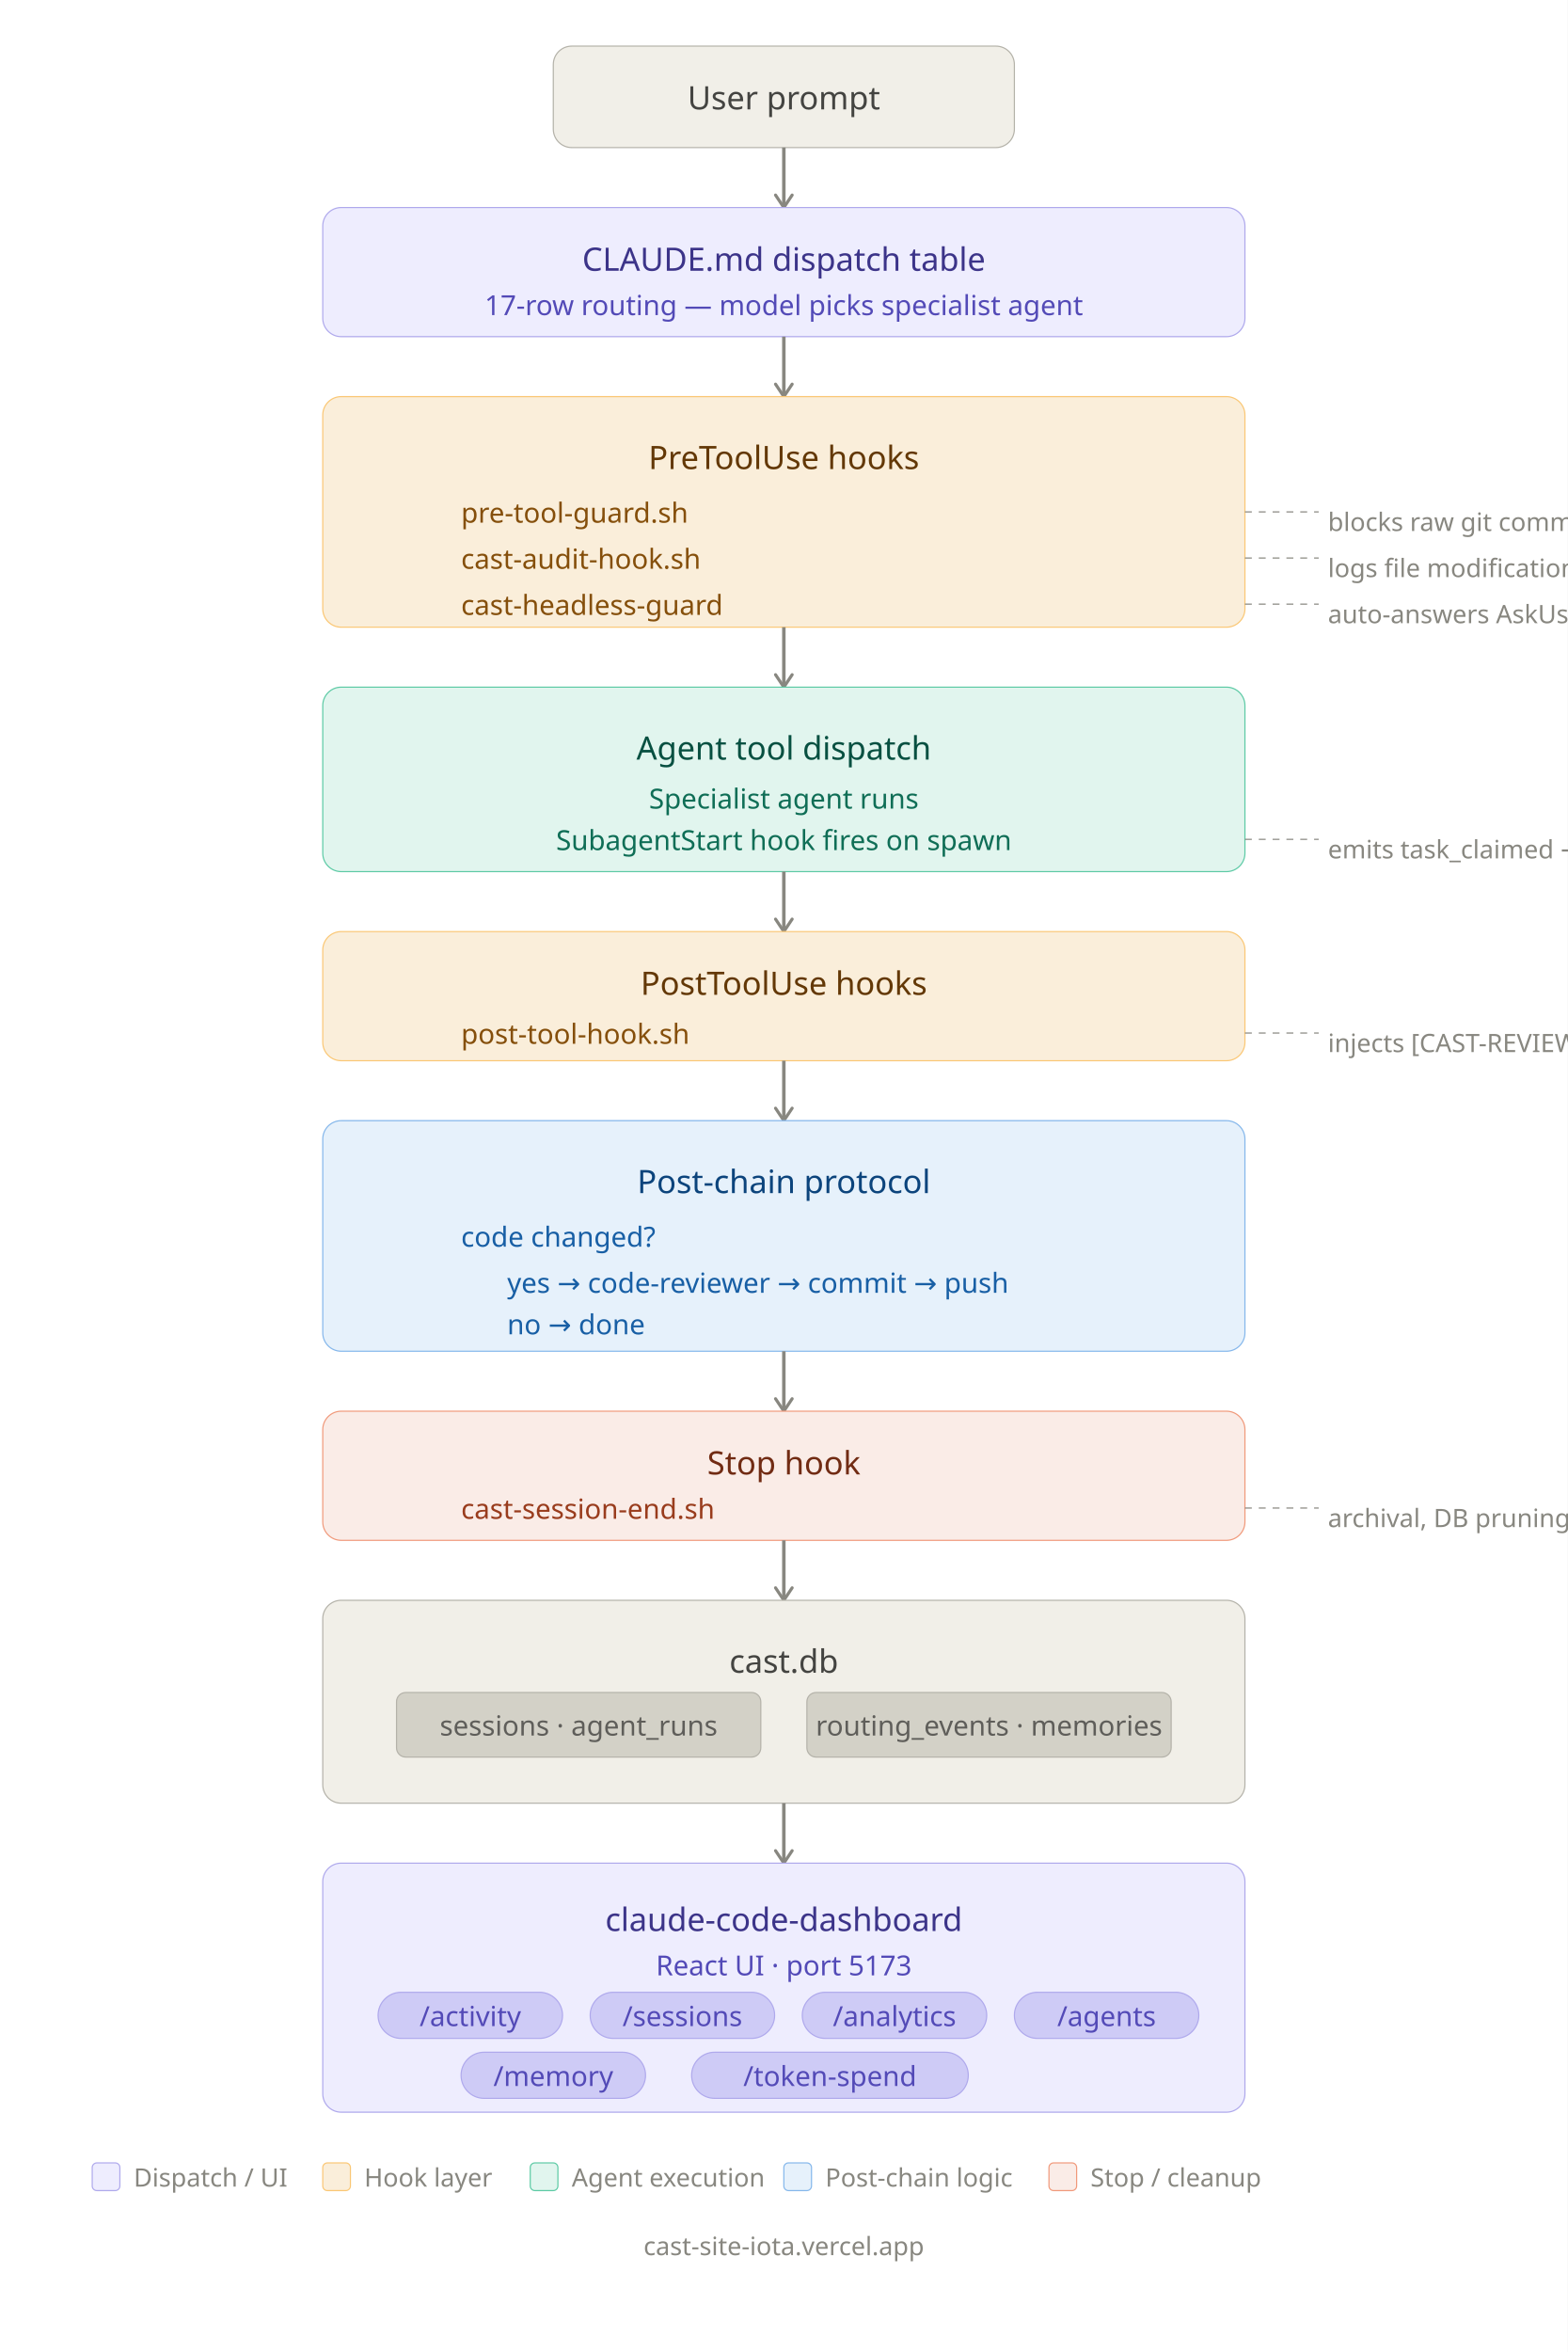
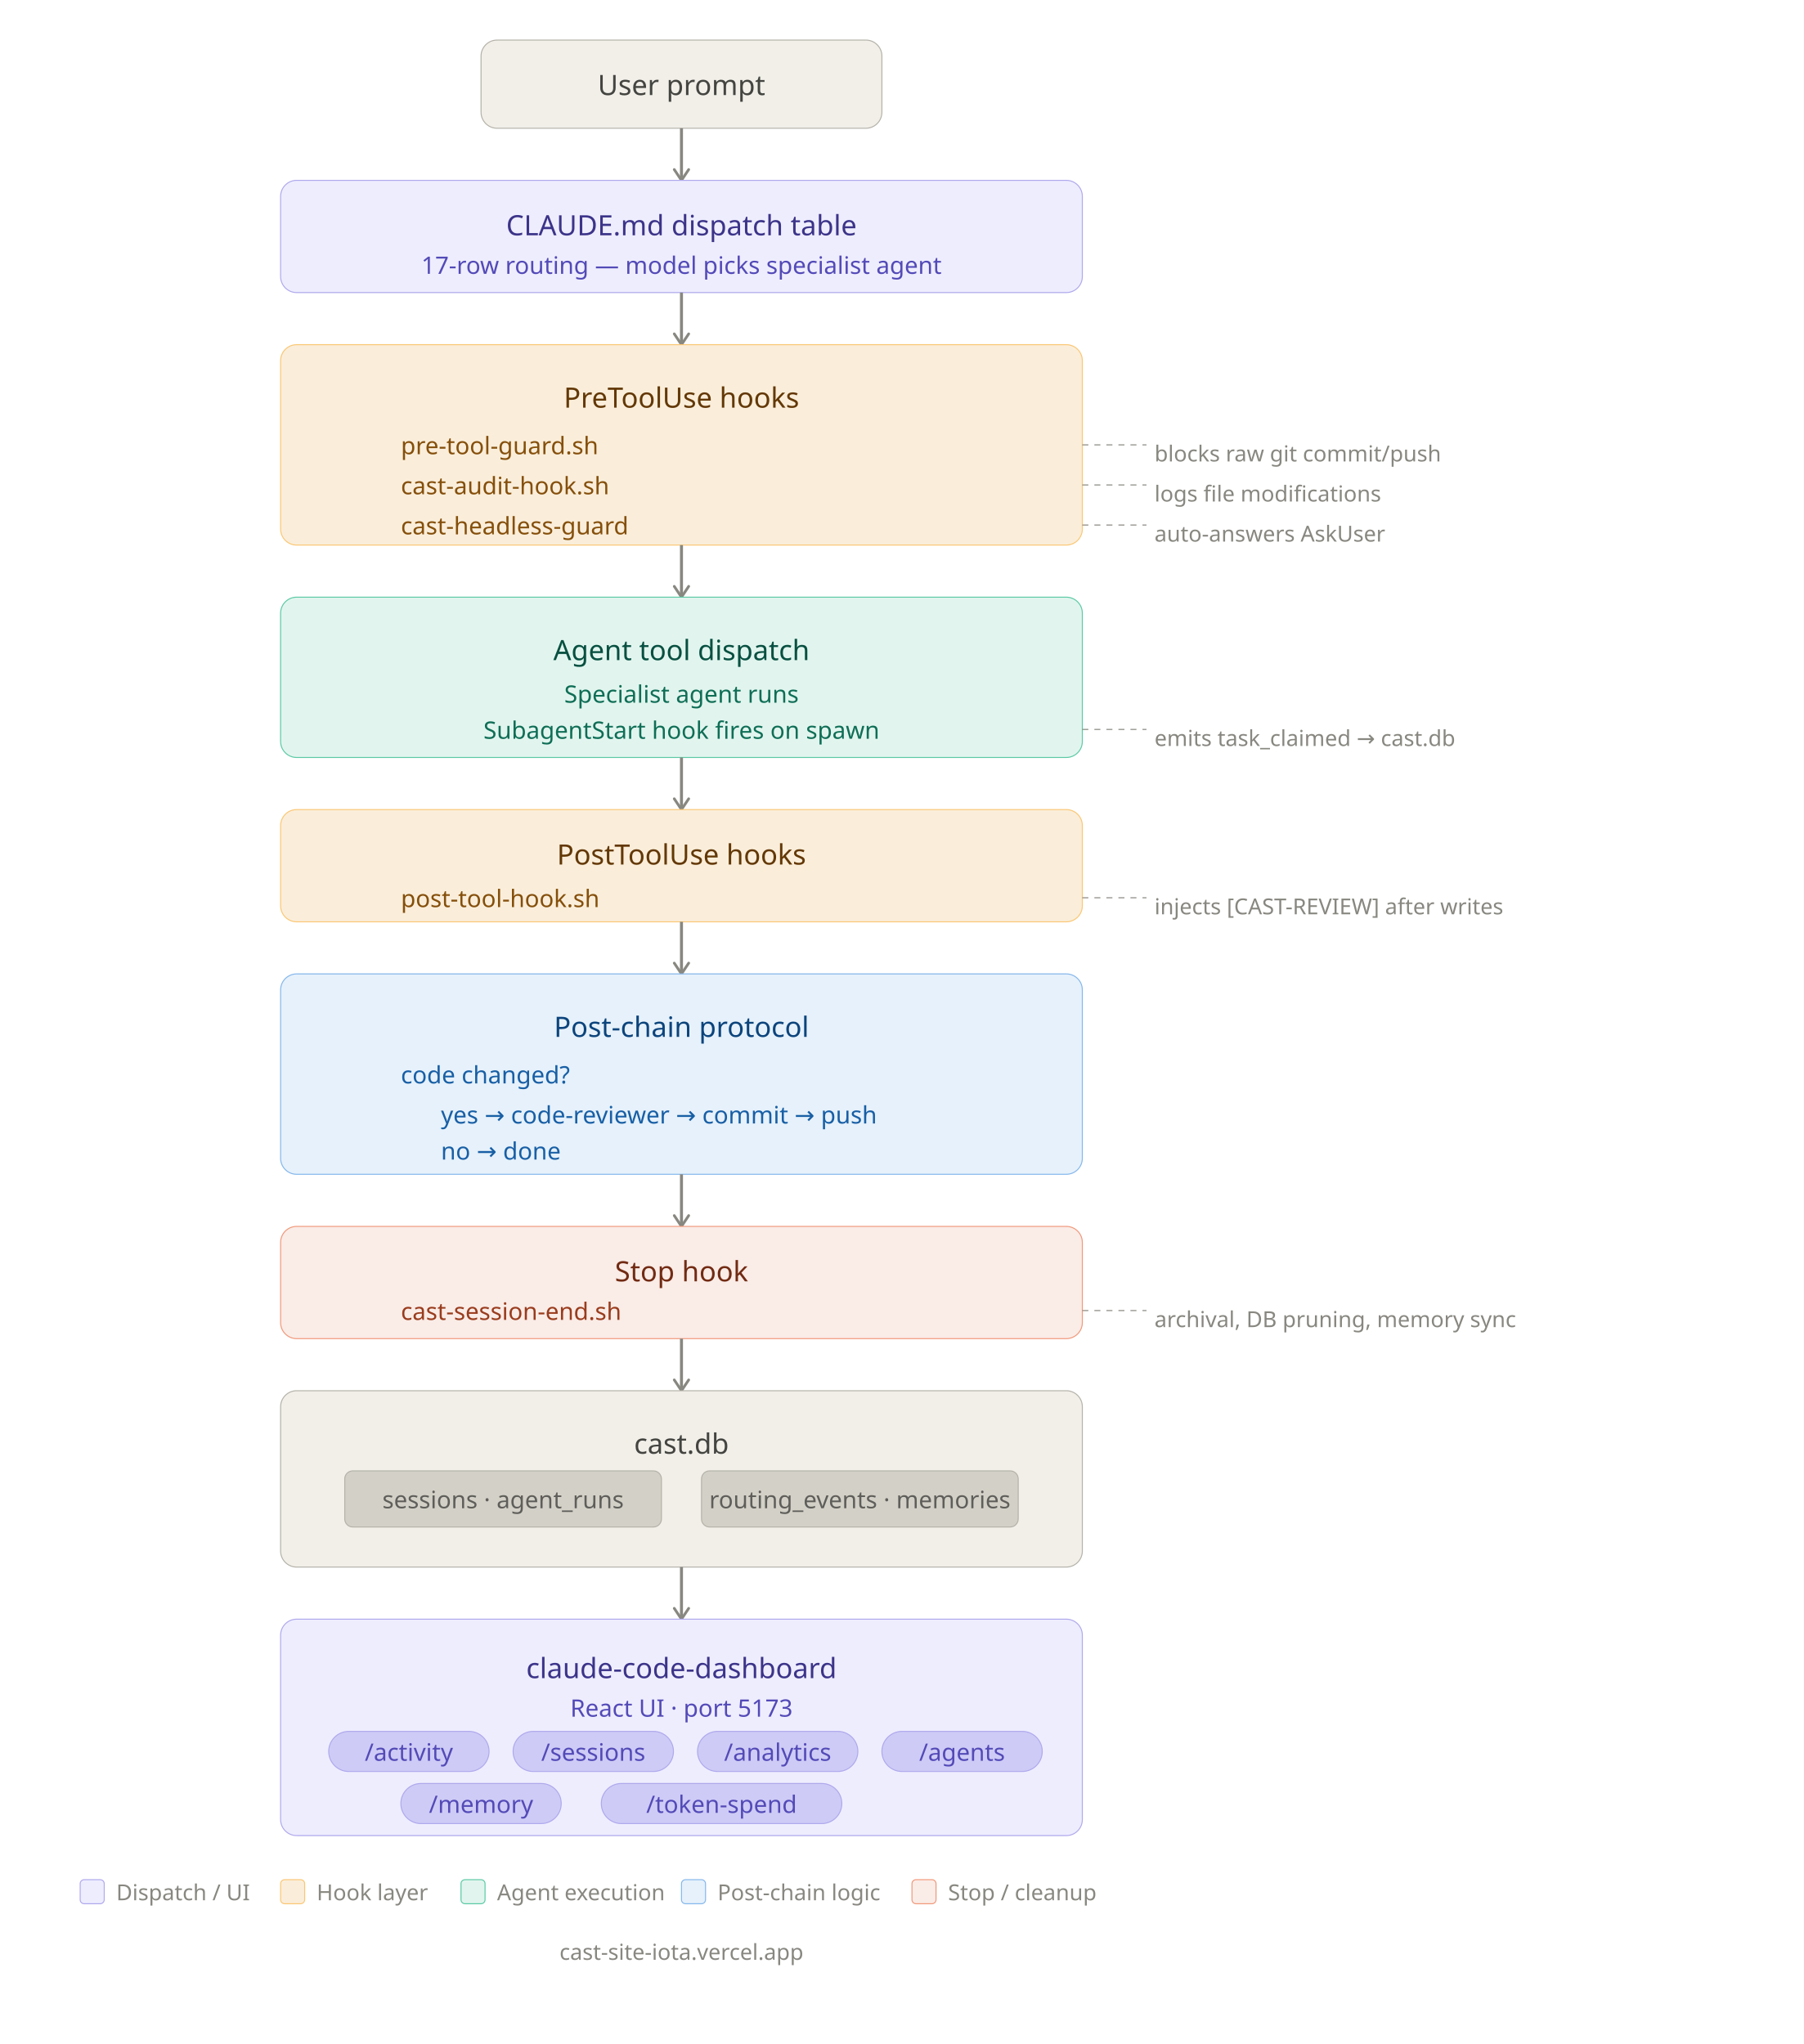
- <svg xmlns="http://www.w3.org/2000/svg" width="680" viewBox="0 0 680 1020" role="img">
+ <svg xmlns="http://www.w3.org/2000/svg" width="900" viewBox="0 0 900 1020" role="img">
  <defs>
    <marker id="arrow" viewBox="0 0 10 10" refX="8" refY="5" markerWidth="6" markerHeight="6" orient="auto-start-reverse">
      <path d="M2 1L8 5L2 9" fill="none" stroke="#888780" stroke-width="1.5" stroke-linecap="round" stroke-linejoin="round" />
    </marker>
    <style>
      text { font-family: ui-sans-serif, system-ui, sans-serif; }
      .th-purple { font-size: 14px; font-weight: 500; fill: #3C3489; }
      .ts-purple { font-size: 12px; fill: #534AB7; }
      .th-amber  { font-size: 14px; font-weight: 500; fill: #633806; }
      .ts-amber  { font-size: 12px; fill: #854F0B; }
      .th-teal   { font-size: 14px; font-weight: 500; fill: #085041; }
      .ts-teal   { font-size: 12px; fill: #0F6E56; }
      .th-blue   { font-size: 14px; font-weight: 500; fill: #0C447C; }
      .ts-blue   { font-size: 12px; fill: #185FA5; }
      .th-coral  { font-size: 14px; font-weight: 500; fill: #712B13; }
      .ts-coral  { font-size: 12px; fill: #993C1D; }
      .th-gray   { font-size: 14px; font-weight: 500; fill: #444441; }
      .ts-gray   { font-size: 12px; fill: #5F5E5A; }
      .ts-annot  { font-size: 11px; fill: #888780; }
    </style>
  </defs>
-   <rect width="680" height="1020" fill="#ffffff" />
+   <rect width="900" height="1020" fill="#ffffff" />
  <rect x="240" y="20" width="200" height="44" rx="8" fill="#F1EFE8" stroke="#B4B2A9" stroke-width="0.5" />
  <text class="th-gray" x="340" y="42" text-anchor="middle" dominant-baseline="central">User prompt</text>
  <line x1="340" y1="64" x2="340" y2="90" stroke="#888780" stroke-width="1.5" marker-end="url(#arrow)" fill="none" />
  <rect x="140" y="90" width="400" height="56" rx="8" fill="#EEEDFE" stroke="#AFA9EC" stroke-width="0.5" />
  <text class="th-purple" x="340" y="112" text-anchor="middle" dominant-baseline="central">CLAUDE.md dispatch table</text>
  <text class="ts-purple" x="340" y="132" text-anchor="middle" dominant-baseline="central">17-row routing — model picks specialist agent</text>
  <line x1="340" y1="146" x2="340" y2="172" stroke="#888780" stroke-width="1.5" marker-end="url(#arrow)" fill="none" />
  <rect x="140" y="172" width="400" height="100" rx="8" fill="#FAEEDA" stroke="#FAC775" stroke-width="0.5" />
  <text class="th-amber" x="340" y="198" text-anchor="middle" dominant-baseline="central">PreToolUse hooks</text>
  <text class="ts-amber" x="200" y="222" dominant-baseline="central">pre-tool-guard.sh</text>
  <text class="ts-amber" x="200" y="242" dominant-baseline="central">cast-audit-hook.sh</text>
  <text class="ts-amber" x="200" y="262" dominant-baseline="central">cast-headless-guard</text>
  <line x1="540" y1="222" x2="572" y2="222" stroke="#888780" stroke-width="0.5" stroke-dasharray="3 3" fill="none" />
  <text class="ts-annot" x="576" y="226" dominant-baseline="central">blocks raw git commit/push</text>
  <line x1="540" y1="242" x2="572" y2="242" stroke="#888780" stroke-width="0.5" stroke-dasharray="3 3" fill="none" />
  <text class="ts-annot" x="576" y="246" dominant-baseline="central">logs file modifications</text>
  <line x1="540" y1="262" x2="572" y2="262" stroke="#888780" stroke-width="0.5" stroke-dasharray="3 3" fill="none" />
  <text class="ts-annot" x="576" y="266" dominant-baseline="central">auto-answers AskUser</text>
  <line x1="340" y1="272" x2="340" y2="298" stroke="#888780" stroke-width="1.5" marker-end="url(#arrow)" fill="none" />
  <rect x="140" y="298" width="400" height="80" rx="8" fill="#E1F5EE" stroke="#5DCAA5" stroke-width="0.5" />
  <text class="th-teal" x="340" y="324" text-anchor="middle" dominant-baseline="central">Agent tool dispatch</text>
  <text class="ts-teal" x="340" y="346" text-anchor="middle" dominant-baseline="central">Specialist agent runs</text>
  <text class="ts-teal" x="340" y="364" text-anchor="middle" dominant-baseline="central">SubagentStart hook fires on spawn</text>
  <line x1="540" y1="364" x2="572" y2="364" stroke="#888780" stroke-width="0.5" stroke-dasharray="3 3" fill="none" />
  <text class="ts-annot" x="576" y="368" dominant-baseline="central">emits task_claimed → cast.db</text>
  <line x1="340" y1="378" x2="340" y2="404" stroke="#888780" stroke-width="1.5" marker-end="url(#arrow)" fill="none" />
  <rect x="140" y="404" width="400" height="56" rx="8" fill="#FAEEDA" stroke="#FAC775" stroke-width="0.5" />
  <text class="th-amber" x="340" y="426" text-anchor="middle" dominant-baseline="central">PostToolUse hooks</text>
  <text class="ts-amber" x="200" y="448" dominant-baseline="central">post-tool-hook.sh</text>
  <line x1="540" y1="448" x2="572" y2="448" stroke="#888780" stroke-width="0.5" stroke-dasharray="3 3" fill="none" />
  <text class="ts-annot" x="576" y="452" dominant-baseline="central">injects [CAST-REVIEW] after writes</text>
  <line x1="340" y1="460" x2="340" y2="486" stroke="#888780" stroke-width="1.5" marker-end="url(#arrow)" fill="none" />
  <rect x="140" y="486" width="400" height="100" rx="8" fill="#E6F1FB" stroke="#85B7EB" stroke-width="0.5" />
  <text class="th-blue" x="340" y="512" text-anchor="middle" dominant-baseline="central">Post-chain protocol</text>
  <text class="ts-blue" x="200" y="536" dominant-baseline="central">code changed?</text>
  <text class="ts-blue" x="220" y="556" dominant-baseline="central">yes → code-reviewer → commit → push</text>
  <text class="ts-blue" x="220" y="574" dominant-baseline="central">no  → done</text>
  <line x1="340" y1="586" x2="340" y2="612" stroke="#888780" stroke-width="1.5" marker-end="url(#arrow)" fill="none" />
  <rect x="140" y="612" width="400" height="56" rx="8" fill="#FAECE7" stroke="#F0997B" stroke-width="0.5" />
  <text class="th-coral" x="340" y="634" text-anchor="middle" dominant-baseline="central">Stop hook</text>
  <text class="ts-coral" x="200" y="654" dominant-baseline="central">cast-session-end.sh</text>
  <line x1="540" y1="654" x2="572" y2="654" stroke="#888780" stroke-width="0.5" stroke-dasharray="3 3" fill="none" />
  <text class="ts-annot" x="576" y="658" dominant-baseline="central">archival, DB pruning, memory sync</text>
  <line x1="340" y1="668" x2="340" y2="694" stroke="#888780" stroke-width="1.5" marker-end="url(#arrow)" fill="none" />
  <rect x="140" y="694" width="400" height="88" rx="8" fill="#F1EFE8" stroke="#B4B2A9" stroke-width="0.5" />
  <text class="th-gray" x="340" y="720" text-anchor="middle" dominant-baseline="central">cast.db</text>
  <rect x="172" y="734" width="158" height="28" rx="4" fill="#D3D1C7" stroke="#B4B2A9" stroke-width="0.5" />
  <text class="ts-gray" x="251" y="748" text-anchor="middle" dominant-baseline="central">sessions · agent_runs</text>
  <rect x="350" y="734" width="158" height="28" rx="4" fill="#D3D1C7" stroke="#B4B2A9" stroke-width="0.5" />
  <text class="ts-gray" x="429" y="748" text-anchor="middle" dominant-baseline="central">routing_events · memories</text>
  <line x1="340" y1="782" x2="340" y2="808" stroke="#888780" stroke-width="1.5" marker-end="url(#arrow)" fill="none" />
  <rect x="140" y="808" width="400" height="108" rx="8" fill="#EEEDFE" stroke="#AFA9EC" stroke-width="0.5" />
  <text class="th-purple" x="340" y="832" text-anchor="middle" dominant-baseline="central">claude-code-dashboard</text>
  <text class="ts-purple" x="340" y="852" text-anchor="middle" dominant-baseline="central">React UI · port 5173</text>
  <rect x="164" y="864" width="80" height="20" rx="10" fill="#CECBF6" stroke="#AFA9EC" stroke-width="0.5" />
  <text class="ts-purple" x="204" y="874" text-anchor="middle" dominant-baseline="central">/activity</text>
  <rect x="256" y="864" width="80" height="20" rx="10" fill="#CECBF6" stroke="#AFA9EC" stroke-width="0.5" />
  <text class="ts-purple" x="296" y="874" text-anchor="middle" dominant-baseline="central">/sessions</text>
  <rect x="348" y="864" width="80" height="20" rx="10" fill="#CECBF6" stroke="#AFA9EC" stroke-width="0.5" />
  <text class="ts-purple" x="388" y="874" text-anchor="middle" dominant-baseline="central">/analytics</text>
  <rect x="440" y="864" width="80" height="20" rx="10" fill="#CECBF6" stroke="#AFA9EC" stroke-width="0.5" />
  <text class="ts-purple" x="480" y="874" text-anchor="middle" dominant-baseline="central">/agents</text>
  <rect x="200" y="890" width="80" height="20" rx="10" fill="#CECBF6" stroke="#AFA9EC" stroke-width="0.5" />
  <text class="ts-purple" x="240" y="900" text-anchor="middle" dominant-baseline="central">/memory</text>
  <rect x="300" y="890" width="120" height="20" rx="10" fill="#CECBF6" stroke="#AFA9EC" stroke-width="0.5" />
  <text class="ts-purple" x="360" y="900" text-anchor="middle" dominant-baseline="central">/token-spend</text>
  <rect x="40" y="938" width="12" height="12" rx="2" fill="#EEEDFE" stroke="#AFA9EC" stroke-width="0.5" />
  <text class="ts-annot" x="58" y="944" dominant-baseline="central">Dispatch / UI</text>
  <rect x="140" y="938" width="12" height="12" rx="2" fill="#FAEEDA" stroke="#FAC775" stroke-width="0.5" />
  <text class="ts-annot" x="158" y="944" dominant-baseline="central">Hook layer</text>
  <rect x="230" y="938" width="12" height="12" rx="2" fill="#E1F5EE" stroke="#5DCAA5" stroke-width="0.5" />
  <text class="ts-annot" x="248" y="944" dominant-baseline="central">Agent execution</text>
  <rect x="340" y="938" width="12" height="12" rx="2" fill="#E6F1FB" stroke="#85B7EB" stroke-width="0.5" />
  <text class="ts-annot" x="358" y="944" dominant-baseline="central">Post-chain logic</text>
  <rect x="455" y="938" width="12" height="12" rx="2" fill="#FAECE7" stroke="#F0997B" stroke-width="0.5" />
  <text class="ts-annot" x="473" y="944" dominant-baseline="central">Stop / cleanup</text>
  <text class="ts-annot" x="340" y="978" text-anchor="middle">cast-site-iota.vercel.app</text>
</svg>
